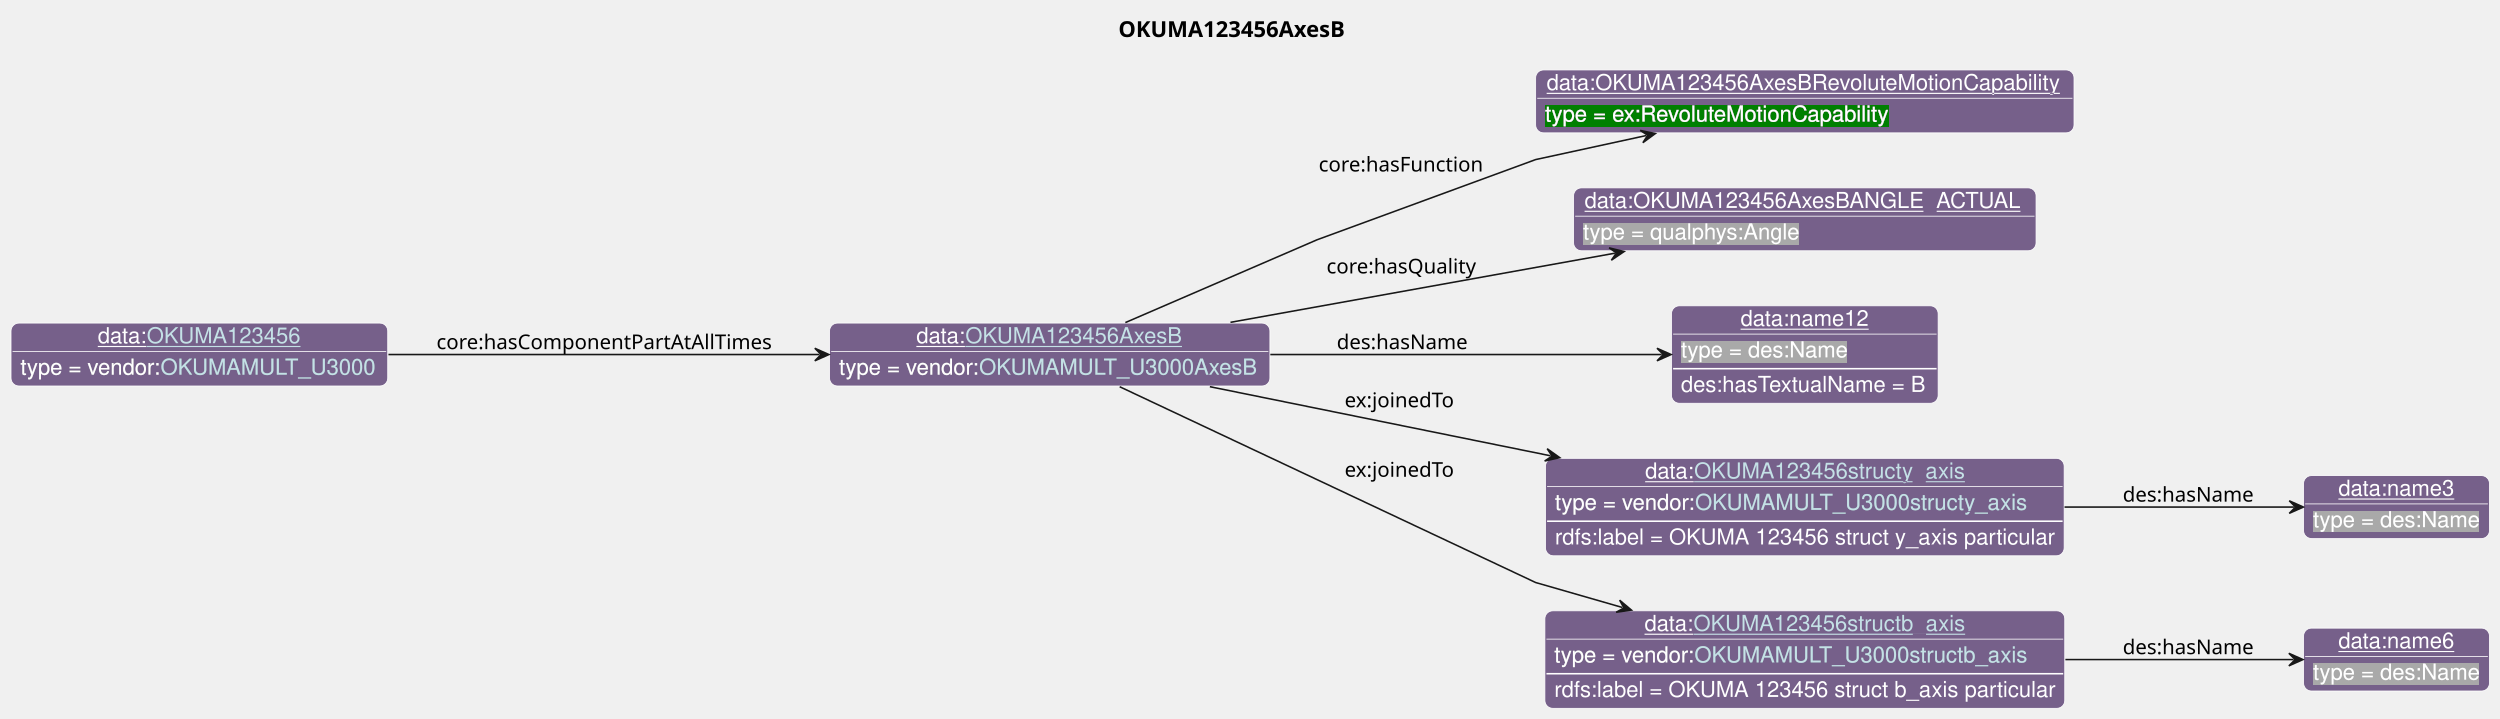
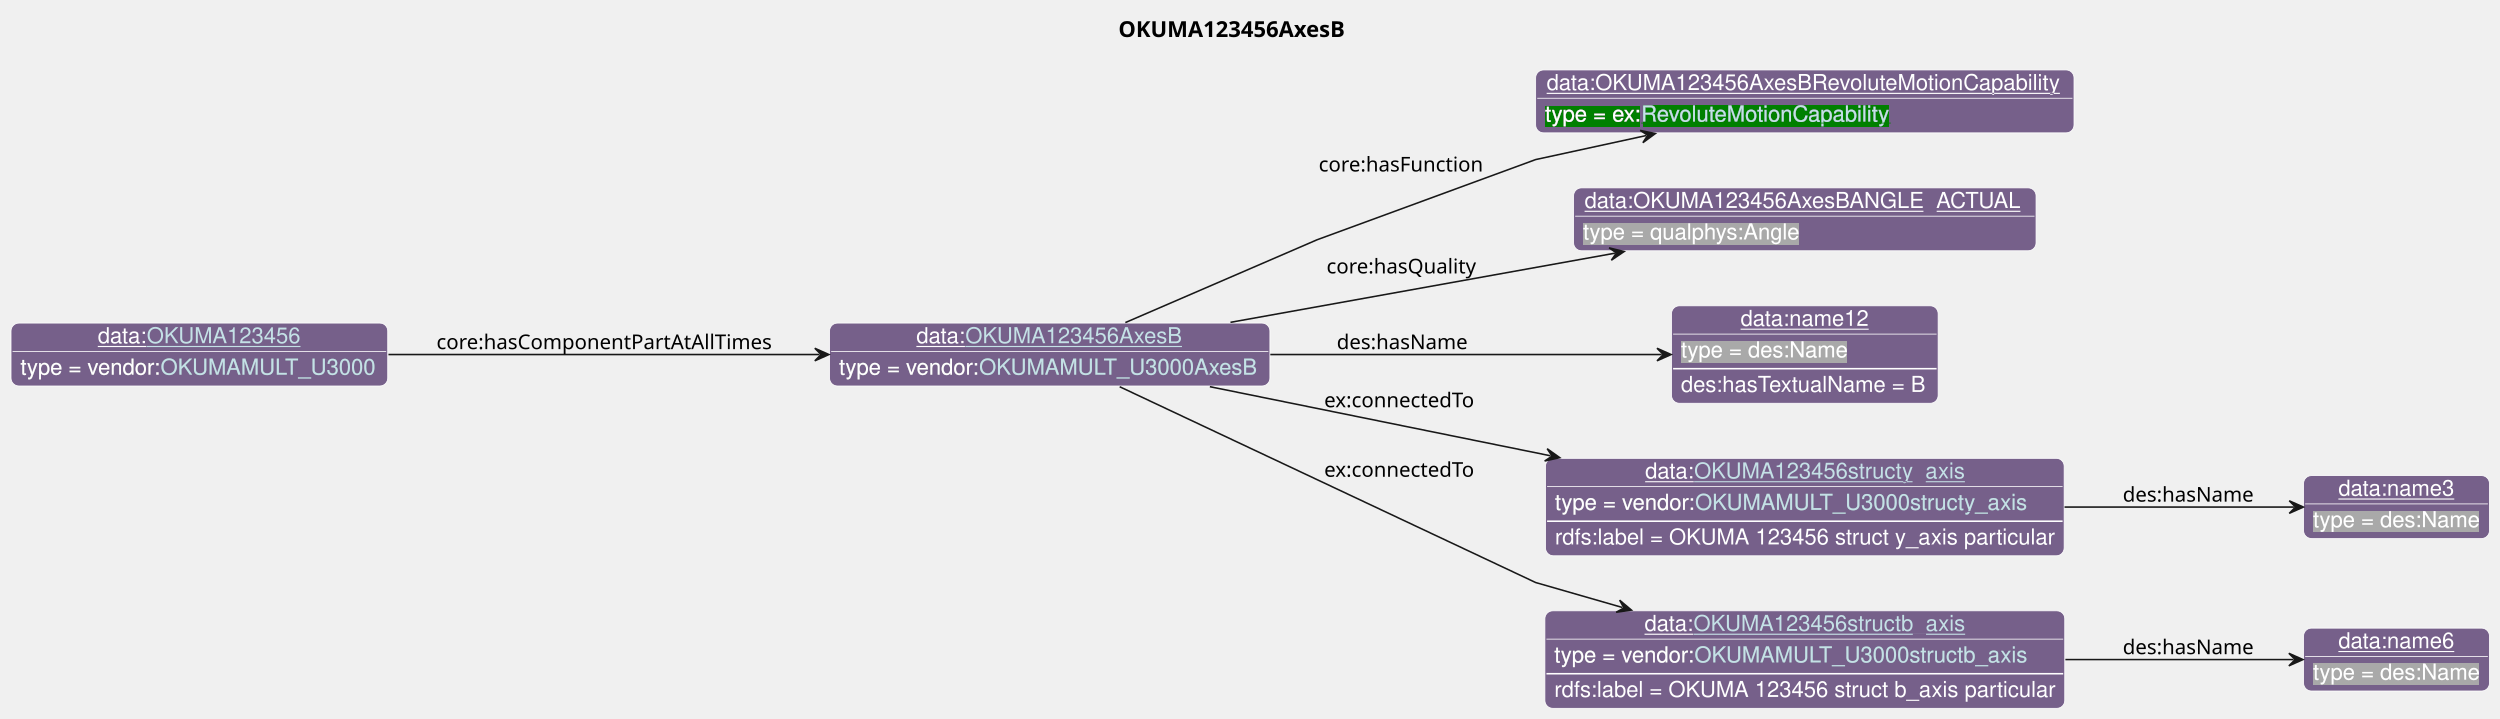
<svg xmlns="http://www.w3.org/2000/svg" xmlns:xlink="http://www.w3.org/1999/xlink" contentStyleType="text/css" data-diagram-type="CLASS" height="457px" preserveAspectRatio="none" style="width:1590px;height:457px;background:#FFFFFF;" version="1.1" viewBox="0 0 1590 457" width="1590px" zoomAndPan="magnify">
  <defs>
-     <filter height="1" id="bsugm9bpmvjku0" width="1" x="0" y="0">
+     <filter height="1" id="bkobex6ihl9vh0" width="1" x="0" y="0">
      <feFlood flood-color="#76608A" result="flood" />
      <feComposite in="SourceGraphic" in2="flood" operator="over" />
    </filter>
-     <filter height="1" id="bsugm9bpmvjku1" width="1" x="0" y="0">
+     <filter height="1" id="bkobex6ihl9vh1" width="1" x="0" y="0">
      <feFlood flood-color="#008000" result="flood" />
      <feComposite in="SourceGraphic" in2="flood" operator="over" />
    </filter>
-     <filter height="1" id="bsugm9bpmvjku2" width="1" x="0" y="0">
+     <filter height="1" id="bkobex6ihl9vh2" width="1" x="0" y="0">
      <feFlood flood-color="#A9A9A9" result="flood" />
      <feComposite in="SourceGraphic" in2="flood" operator="over" />
    </filter>
  </defs>
  <g>
    <g class="title" data-source-line="13">
      <text fill="#000000" font-family="sans-serif" font-size="14" font-weight="bold" lengthAdjust="spacing" textLength="153.72" x="711.287" y="23.535">OKUMA123456AxesB</text>
    </g>
    <g class="entity" data-entity="o0" data-source-line="131" data-uid="ent0002" id="entity_o0">
      <rect fill="#76608A" height="40" rx="5" ry="5" style="stroke:#FFFFFF;stroke-width:0.5;" width="280.065" x="527.6" y="205.488" />
      <text fill="#FFFFFF" font-family="Helvetica" font-size="14" lengthAdjust="spacing" text-decoration="underline" textLength="31.138" x="582.805" y="218.269">data:</text>
      <a href="./OKUMA123456AxesB.html" target="_top" title="./OKUMA123456AxesB.html" xlink:actuate="onRequest" xlink:href="./OKUMA123456AxesB.html" xlink:show="new" xlink:title="./OKUMA123456AxesB.html" xlink:type="simple">
        <text fill="#C4E1E6" font-family="Helvetica" font-size="14" lengthAdjust="spacing" text-decoration="underline" textLength="138.517" x="613.943" y="218.269">OKUMA123456AxesB</text>
      </a>
      <line style="stroke:#FFFFFF;stroke-width:0.5;" x1="528.6" x2="806.664" y1="223.488" y2="223.488" />
-       <text fill="#FFFFFF" filter="url(#bsugm9bpmvjku0)" font-family="Helvetica" font-size="14" lengthAdjust="spacing" textLength="89.113" x="533.6" y="238.269">type = vendor:</text>
+       <text fill="#FFFFFF" filter="url(#bkobex6ihl9vh0)" font-family="Helvetica" font-size="14" lengthAdjust="spacing" textLength="89.113" x="533.6" y="238.269">type = vendor:</text>
      <a href="../OKUMA.html#OKUMAMULT_U3000AxesB" target="_top" title="../OKUMA.html#OKUMAMULT_U3000AxesB" xlink:actuate="onRequest" xlink:href="../OKUMA.html#OKUMAMULT_U3000AxesB" xlink:show="new" xlink:title="../OKUMA.html#OKUMAMULT_U3000AxesB" xlink:type="simple">
-         <text fill="#C4E1E6" filter="url(#bsugm9bpmvjku0)" font-family="Helvetica" font-size="14" lengthAdjust="spacing" textLength="178.951" x="622.713" y="238.269">OKUMAMULT_U3000AxesB</text>
+         <text fill="#C4E1E6" filter="url(#bkobex6ihl9vh0)" font-family="Helvetica" font-size="14" lengthAdjust="spacing" textLength="178.951" x="622.713" y="238.269">OKUMAMULT_U3000AxesB</text>
        <line style="stroke:#76608A;stroke-width:0.5;" x1="622.713" x2="801.664" y1="239.269" y2="239.269" />
      </a>
    </g>
    <g class="entity" data-entity="o1" data-source-line="131" data-uid="ent0003" id="entity_o1">
      <rect fill="#76608A" height="40" rx="5" ry="5" style="stroke:#FFFFFF;stroke-width:0.5;" width="342.405" x="976.67" y="44.488" />
      <text fill="#FFFFFF" font-family="Helvetica" font-size="14" lengthAdjust="spacing" text-decoration="underline" textLength="328.405" x="983.67" y="57.269">data:OKUMA123456AxesBRevoluteMotionCapability</text>
      <line style="stroke:#FFFFFF;stroke-width:0.5;" x1="977.67" x2="1318.075" y1="62.488" y2="62.488" />
-       <text fill="#FFFFFF" filter="url(#bsugm9bpmvjku1)" font-family="Helvetica" font-size="14" lengthAdjust="spacing" textLength="219.844" x="982.67" y="77.269">type = ex:RevoluteMotionCapability</text>
+       <text fill="#FFFFFF" filter="url(#bkobex6ihl9vh1)" font-family="Helvetica" font-size="14" lengthAdjust="spacing" textLength="61.093" x="982.67" y="77.269">type = ex:</text>
+       <a href="../Example.html#RevoluteMotionCapability" target="_top" title="../Example.html#RevoluteMotionCapability" xlink:actuate="onRequest" xlink:href="../Example.html#RevoluteMotionCapability" xlink:show="new" xlink:title="../Example.html#RevoluteMotionCapability" xlink:type="simple">
+         <text fill="#C4E1E6" filter="url(#bkobex6ihl9vh1)" font-family="Helvetica" font-size="14" lengthAdjust="spacing" textLength="158.751" x="1043.763" y="77.269">RevoluteMotionCapability</text>
+         <line style="stroke:#008000;stroke-width:0.5;" x1="1043.763" x2="1202.514" y1="78.269" y2="78.269" />
+       </a>
    </g>
    <g class="entity" data-entity="o2" data-source-line="131" data-uid="ent0004" id="entity_o2">
      <rect fill="#76608A" height="40" rx="5" ry="5" style="stroke:#FFFFFF;stroke-width:0.5;" width="294.137" x="1000.8" y="119.488" />
      <text fill="#FFFFFF" font-family="Helvetica" font-size="14" lengthAdjust="spacing" text-decoration="underline" textLength="280.137" x="1007.8" y="132.269">data:OKUMA123456AxesBANGLE_ACTUAL</text>
      <line style="stroke:#FFFFFF;stroke-width:0.5;" x1="1001.8" x2="1293.937" y1="137.488" y2="137.488" />
-       <text fill="#FFFFFF" filter="url(#bsugm9bpmvjku2)" font-family="Helvetica" font-size="14" lengthAdjust="spacing" textLength="138.154" x="1006.8" y="152.269">type = qualphys:Angle</text>
+       <text fill="#FFFFFF" filter="url(#bkobex6ihl9vh2)" font-family="Helvetica" font-size="14" lengthAdjust="spacing" textLength="138.154" x="1006.8" y="152.269">type = qualphys:Angle</text>
    </g>
    <g class="entity" data-entity="o3" data-source-line="131" data-uid="ent0005" id="entity_o3">
      <rect fill="#76608A" height="62" rx="5" ry="5" style="stroke:#FFFFFF;stroke-width:0.5;" width="169.582" x="1063.08" y="194.488" />
      <text fill="#FFFFFF" font-family="Helvetica" font-size="14" lengthAdjust="spacing" text-decoration="underline" textLength="81.731" x="1107.006" y="207.269">data:name12</text>
      <line style="stroke:#FFFFFF;stroke-width:0.5;" x1="1064.08" x2="1231.662" y1="212.488" y2="212.488" />
-       <text fill="#FFFFFF" filter="url(#bsugm9bpmvjku2)" font-family="Helvetica" font-size="14" lengthAdjust="spacing" textLength="106.224" x="1069.08" y="227.269">type = des:Name</text>
+       <text fill="#FFFFFF" filter="url(#bkobex6ihl9vh2)" font-family="Helvetica" font-size="14" lengthAdjust="spacing" textLength="106.224" x="1069.08" y="227.269">type = des:Name</text>
      <line style="stroke:#FFFFFF;stroke-width:1;" x1="1064.08" x2="1231.662" y1="234.488" y2="234.488" />
      <text fill="#FFFFFF" font-family="Helvetica" font-size="14" lengthAdjust="spacing" textLength="157.582" x="1069.08" y="249.269">des:hasTextualName = B</text>
    </g>
    <g class="entity" data-entity="o4" data-source-line="131" data-uid="ent0006" id="entity_o4">
      <rect fill="#76608A" height="62" rx="5" ry="5" style="stroke:#FFFFFF;stroke-width:0.5;" width="329.864" x="982.94" y="291.488" />
      <text fill="#FFFFFF" font-family="Helvetica" font-size="14" lengthAdjust="spacing" text-decoration="underline" textLength="31.138" x="1046.321" y="304.269">data:</text>
      <a href="./OKUMA123456structy_axis.html" target="_top" title="./OKUMA123456structy_axis.html" xlink:actuate="onRequest" xlink:href="./OKUMA123456structy_axis.html" xlink:show="new" xlink:title="./OKUMA123456structy_axis.html" xlink:type="simple">
        <text fill="#C4E1E6" font-family="Helvetica" font-size="14" lengthAdjust="spacing" text-decoration="underline" textLength="171.965" x="1077.459" y="304.269">OKUMA123456structy_axis</text>
      </a>
      <line style="stroke:#FFFFFF;stroke-width:0.5;" x1="983.94" x2="1311.804" y1="309.488" y2="309.488" />
-       <text fill="#FFFFFF" filter="url(#bsugm9bpmvjku0)" font-family="Helvetica" font-size="14" lengthAdjust="spacing" textLength="89.113" x="988.94" y="324.269">type = vendor:</text>
+       <text fill="#FFFFFF" filter="url(#bkobex6ihl9vh0)" font-family="Helvetica" font-size="14" lengthAdjust="spacing" textLength="89.113" x="988.94" y="324.269">type = vendor:</text>
      <a href="../OKUMA.html#OKUMAMULT_U3000structy_axis" target="_top" title="../OKUMA.html#OKUMAMULT_U3000structy_axis" xlink:actuate="onRequest" xlink:href="../OKUMA.html#OKUMAMULT_U3000structy_axis" xlink:show="new" xlink:title="../OKUMA.html#OKUMAMULT_U3000structy_axis" xlink:type="simple">
-         <text fill="#C4E1E6" filter="url(#bsugm9bpmvjku0)" font-family="Helvetica" font-size="14" lengthAdjust="spacing" textLength="212.399" x="1078.053" y="324.269">OKUMAMULT_U3000structy_axis</text>
+         <text fill="#C4E1E6" filter="url(#bkobex6ihl9vh0)" font-family="Helvetica" font-size="14" lengthAdjust="spacing" textLength="212.399" x="1078.053" y="324.269">OKUMAMULT_U3000structy_axis</text>
        <line style="stroke:#76608A;stroke-width:0.5;" x1="1078.053" x2="1290.453" y1="325.269" y2="325.269" />
      </a>
      <line style="stroke:#FFFFFF;stroke-width:1;" x1="983.94" x2="1311.804" y1="331.488" y2="331.488" />
      <text fill="#FFFFFF" font-family="Helvetica" font-size="14" lengthAdjust="spacing" textLength="317.864" x="988.94" y="346.269">rdfs:label = OKUMA 123456 struct y_axis particular</text>
    </g>
    <g class="entity" data-entity="o5" data-source-line="131" data-uid="ent0007" id="entity_o5">
      <rect fill="#76608A" height="40" rx="5" ry="5" style="stroke:#FFFFFF;stroke-width:0.5;" width="118.224" x="1465.07" y="302.488" />
      <text fill="#FFFFFF" font-family="Helvetica" font-size="14" lengthAdjust="spacing" text-decoration="underline" textLength="73.944" x="1487.21" y="315.269">data:name3</text>
      <line style="stroke:#FFFFFF;stroke-width:0.5;" x1="1466.07" x2="1582.294" y1="320.488" y2="320.488" />
-       <text fill="#FFFFFF" filter="url(#bsugm9bpmvjku2)" font-family="Helvetica" font-size="14" lengthAdjust="spacing" textLength="106.224" x="1471.07" y="335.269">type = des:Name</text>
+       <text fill="#FFFFFF" filter="url(#bkobex6ihl9vh2)" font-family="Helvetica" font-size="14" lengthAdjust="spacing" textLength="106.224" x="1471.07" y="335.269">type = des:Name</text>
    </g>
    <g class="entity" data-entity="o6" data-source-line="131" data-uid="ent0008" id="entity_o6">
      <rect fill="#76608A" height="62" rx="5" ry="5" style="stroke:#FFFFFF;stroke-width:0.5;" width="330.65" x="982.54" y="388.488" />
      <text fill="#FFFFFF" font-family="Helvetica" font-size="14" lengthAdjust="spacing" text-decoration="underline" textLength="31.138" x="1045.921" y="401.269">data:</text>
      <a href="./OKUMA123456structb_axis.html" target="_top" title="./OKUMA123456structb_axis.html" xlink:actuate="onRequest" xlink:href="./OKUMA123456structb_axis.html" xlink:show="new" xlink:title="./OKUMA123456structb_axis.html" xlink:type="simple">
        <text fill="#C4E1E6" font-family="Helvetica" font-size="14" lengthAdjust="spacing" text-decoration="underline" textLength="172.751" x="1077.059" y="401.269">OKUMA123456structb_axis</text>
      </a>
      <line style="stroke:#FFFFFF;stroke-width:0.5;" x1="983.54" x2="1312.19" y1="406.488" y2="406.488" />
-       <text fill="#FFFFFF" filter="url(#bsugm9bpmvjku0)" font-family="Helvetica" font-size="14" lengthAdjust="spacing" textLength="89.113" x="988.54" y="421.269">type = vendor:</text>
+       <text fill="#FFFFFF" filter="url(#bkobex6ihl9vh0)" font-family="Helvetica" font-size="14" lengthAdjust="spacing" textLength="89.113" x="988.54" y="421.269">type = vendor:</text>
      <a href="../OKUMA.html#OKUMAMULT_U3000structb_axis" target="_top" title="../OKUMA.html#OKUMAMULT_U3000structb_axis" xlink:actuate="onRequest" xlink:href="../OKUMA.html#OKUMAMULT_U3000structb_axis" xlink:show="new" xlink:title="../OKUMA.html#OKUMAMULT_U3000structb_axis" xlink:type="simple">
-         <text fill="#C4E1E6" filter="url(#bsugm9bpmvjku0)" font-family="Helvetica" font-size="14" lengthAdjust="spacing" textLength="213.185" x="1077.653" y="421.269">OKUMAMULT_U3000structb_axis</text>
+         <text fill="#C4E1E6" filter="url(#bkobex6ihl9vh0)" font-family="Helvetica" font-size="14" lengthAdjust="spacing" textLength="213.185" x="1077.653" y="421.269">OKUMAMULT_U3000structb_axis</text>
        <line style="stroke:#76608A;stroke-width:0.5;" x1="1077.653" x2="1290.839" y1="422.269" y2="422.269" />
      </a>
      <line style="stroke:#FFFFFF;stroke-width:1;" x1="983.54" x2="1312.19" y1="428.488" y2="428.488" />
      <text fill="#FFFFFF" font-family="Helvetica" font-size="14" lengthAdjust="spacing" textLength="318.65" x="988.54" y="443.269">rdfs:label = OKUMA 123456 struct b_axis particular</text>
    </g>
    <g class="entity" data-entity="o7" data-source-line="131" data-uid="ent0009" id="entity_o7">
      <rect fill="#76608A" height="40" rx="5" ry="5" style="stroke:#FFFFFF;stroke-width:0.5;" width="118.224" x="1465.07" y="399.488" />
      <text fill="#FFFFFF" font-family="Helvetica" font-size="14" lengthAdjust="spacing" text-decoration="underline" textLength="73.944" x="1487.21" y="412.269">data:name6</text>
      <line style="stroke:#FFFFFF;stroke-width:0.5;" x1="1466.07" x2="1582.294" y1="417.488" y2="417.488" />
-       <text fill="#FFFFFF" filter="url(#bsugm9bpmvjku2)" font-family="Helvetica" font-size="14" lengthAdjust="spacing" textLength="106.224" x="1471.07" y="432.269">type = des:Name</text>
+       <text fill="#FFFFFF" filter="url(#bkobex6ihl9vh2)" font-family="Helvetica" font-size="14" lengthAdjust="spacing" textLength="106.224" x="1471.07" y="432.269">type = des:Name</text>
    </g>
    <g class="entity" data-entity="o8" data-source-line="131" data-uid="ent0010" id="entity_o8">
      <rect fill="#76608A" height="40" rx="5" ry="5" style="stroke:#FFFFFF;stroke-width:0.5;" width="239.602" x="7" y="205.488" />
      <text fill="#FFFFFF" font-family="Helvetica" font-size="14" lengthAdjust="spacing" text-decoration="underline" textLength="31.138" x="62.205" y="218.269">data:</text>
      <a href="./OKUMA123456.html" target="_top" title="./OKUMA123456.html" xlink:actuate="onRequest" xlink:href="./OKUMA123456.html" xlink:show="new" xlink:title="./OKUMA123456.html" xlink:type="simple">
        <text fill="#C4E1E6" font-family="Helvetica" font-size="14" lengthAdjust="spacing" text-decoration="underline" textLength="98.055" x="93.343" y="218.269">OKUMA123456</text>
      </a>
      <line style="stroke:#FFFFFF;stroke-width:0.5;" x1="8" x2="245.602" y1="223.488" y2="223.488" />
-       <text fill="#FFFFFF" filter="url(#bsugm9bpmvjku0)" font-family="Helvetica" font-size="14" lengthAdjust="spacing" textLength="89.113" x="13" y="238.269">type = vendor:</text>
+       <text fill="#FFFFFF" filter="url(#bkobex6ihl9vh0)" font-family="Helvetica" font-size="14" lengthAdjust="spacing" textLength="89.113" x="13" y="238.269">type = vendor:</text>
      <a href="../OKUMA.html#OKUMAMULT_U3000" target="_top" title="../OKUMA.html#OKUMAMULT_U3000" xlink:actuate="onRequest" xlink:href="../OKUMA.html#OKUMAMULT_U3000" xlink:show="new" xlink:title="../OKUMA.html#OKUMAMULT_U3000" xlink:type="simple">
-         <text fill="#C4E1E6" filter="url(#bsugm9bpmvjku0)" font-family="Helvetica" font-size="14" lengthAdjust="spacing" textLength="138.489" x="102.113" y="238.269">OKUMAMULT_U3000</text>
+         <text fill="#C4E1E6" filter="url(#bkobex6ihl9vh0)" font-family="Helvetica" font-size="14" lengthAdjust="spacing" textLength="138.489" x="102.113" y="238.269">OKUMAMULT_U3000</text>
        <line style="stroke:#76608A;stroke-width:0.5;" x1="102.113" x2="240.602" y1="239.269" y2="239.269" />
      </a>
    </g>
    <g class="link" data-entity-1="o0" data-entity-2="o1" data-source-line="195" data-uid="lnk11" id="link_o0_o1">
      <path codeLine="195" d="M715.72,205.158 C765.73,183.558 837.67,152.488 837.67,152.488 C837.67,152.488 976.67,101.488 976.67,101.488 C976.67,101.488 1007.577,94.773 1046.947,86.213" fill="none" id="o0-to-o1" style="stroke:#181818;stroke-width:1;" />
      <polygon fill="#181818" points="1052.81,84.938,1043.166,82.942,1047.924,86.001,1044.865,90.759,1052.81,84.938" style="stroke:#181818;stroke-width:1;" />
      <text fill="#000000" font-family="sans-serif" font-size="13" lengthAdjust="spacing" textLength="107.631" x="838.67" y="109.077">core:hasFunction</text>
    </g>
    <g class="link" data-entity-1="o0" data-entity-2="o2" data-source-line="195" data-uid="lnk12" id="link_o0_o2">
      <path codeLine="195" d="M782.58,204.998 C858.28,191.388 951.375,174.64 1027.065,161.03" fill="none" id="o0-to-o2" style="stroke:#181818;stroke-width:1;" />
      <polygon fill="#181818" points="1032.97,159.968,1023.404,157.624,1028.049,160.853,1024.82,165.498,1032.97,159.968" style="stroke:#181818;stroke-width:1;" />
      <text fill="#000000" font-family="sans-serif" font-size="13" lengthAdjust="spacing" textLength="97.71" x="843.67" y="173.907">core:hasQuality</text>
    </g>
    <g class="link" data-entity-1="o0" data-entity-2="o3" data-source-line="195" data-uid="lnk13" id="link_o0_o3">
      <path codeLine="195" d="M807.92,225.488 C890.51,225.488 986.46,225.488 1056.85,225.488" fill="none" id="o0-to-o3" style="stroke:#181818;stroke-width:1;" />
      <polygon fill="#181818" points="1062.85,225.488,1053.85,221.488,1057.85,225.488,1053.85,229.488,1062.85,225.488" style="stroke:#181818;stroke-width:1;" />
      <text fill="#000000" font-family="sans-serif" font-size="13" lengthAdjust="spacing" textLength="84.202" x="850.17" y="222.057">des:hasName</text>
    </g>
    <g class="link" data-entity-1="o0" data-entity-2="o4" data-source-line="195" data-uid="lnk14" id="link_o0_o4">
      <path codeLine="195" d="M769.47,245.938 C834.01,259.028 913.14,275.086 986.14,289.886" fill="none" id="o0-to-o4" style="stroke:#181818;stroke-width:1;" />
      <polygon fill="#181818" points="992.02,291.078,983.994,285.37,987.12,290.085,982.405,293.21,992.02,291.078" style="stroke:#181818;stroke-width:1;" />
-       <text fill="#000000" font-family="sans-serif" font-size="13" lengthAdjust="spacing" textLength="74.725" x="855.17" y="259.017">ex:joinedTo</text>
+       <text fill="#000000" font-family="sans-serif" font-size="13" lengthAdjust="spacing" textLength="100.502" x="842.17" y="259.017">ex:connectedTo</text>
    </g>
    <g class="link" data-entity-1="o4" data-entity-2="o5" data-source-line="195" data-uid="lnk15" id="link_o4_o5">
      <path codeLine="195" d="M1313.05,322.488 C1367.26,322.488 1418.09,322.488 1458.96,322.488" fill="none" id="o4-to-o5" style="stroke:#181818;stroke-width:1;" />
      <polygon fill="#181818" points="1464.96,322.488,1455.96,318.488,1459.96,322.488,1455.96,326.488,1464.96,322.488" style="stroke:#181818;stroke-width:1;" />
      <text fill="#000000" font-family="sans-serif" font-size="13" lengthAdjust="spacing" textLength="84.202" x="1350.07" y="319.057">des:hasName</text>
    </g>
    <g class="link" data-entity-1="o0" data-entity-2="o6" data-source-line="195" data-uid="lnk16" id="link_o0_o6">
      <path codeLine="195" d="M712.11,245.958 C797.02,285.928 976.67,370.488 976.67,370.488 C976.67,370.488 998.724,376.839 1031.864,386.378" fill="none" id="o0-to-o6" style="stroke:#181818;stroke-width:1;" />
      <polygon fill="#181818" points="1037.63,388.038,1030.088,381.705,1032.825,386.655,1027.875,389.392,1037.63,388.038" style="stroke:#181818;stroke-width:1;" />
-       <text fill="#000000" font-family="sans-serif" font-size="13" lengthAdjust="spacing" textLength="74.725" x="855.17" y="303.237">ex:joinedTo</text>
+       <text fill="#000000" font-family="sans-serif" font-size="13" lengthAdjust="spacing" textLength="100.502" x="842.17" y="303.237">ex:connectedTo</text>
    </g>
    <g class="link" data-entity-1="o6" data-entity-2="o7" data-source-line="195" data-uid="lnk17" id="link_o6_o7">
      <path codeLine="195" d="M1313.59,419.488 C1367.53,419.488 1417.99,419.488 1458.71,419.488" fill="none" id="o6-to-o7" style="stroke:#181818;stroke-width:1;" />
      <polygon fill="#181818" points="1464.71,419.488,1455.71,415.488,1459.71,419.488,1455.71,423.488,1464.71,419.488" style="stroke:#181818;stroke-width:1;" />
      <text fill="#000000" font-family="sans-serif" font-size="13" lengthAdjust="spacing" textLength="84.202" x="1350.07" y="416.057">des:hasName</text>
    </g>
    <g class="link" data-entity-1="o8" data-entity-2="o0" data-source-line="195" data-uid="lnk18" id="link_o8_o0">
      <path codeLine="195" d="M247.05,225.488 C329.82,225.488 434.37,225.488 521.21,225.488" fill="none" id="o8-to-o0" style="stroke:#181818;stroke-width:1;" />
      <polygon fill="#181818" points="527.21,225.488,518.21,221.488,522.21,225.488,518.21,229.488,527.21,225.488" style="stroke:#181818;stroke-width:1;" />
      <text fill="#000000" font-family="sans-serif" font-size="13" lengthAdjust="spacing" textLength="219.565" x="277.6" y="222.057">core:hasComponentPartAtAllTimes</text>
    </g>
  </g>
</svg>
